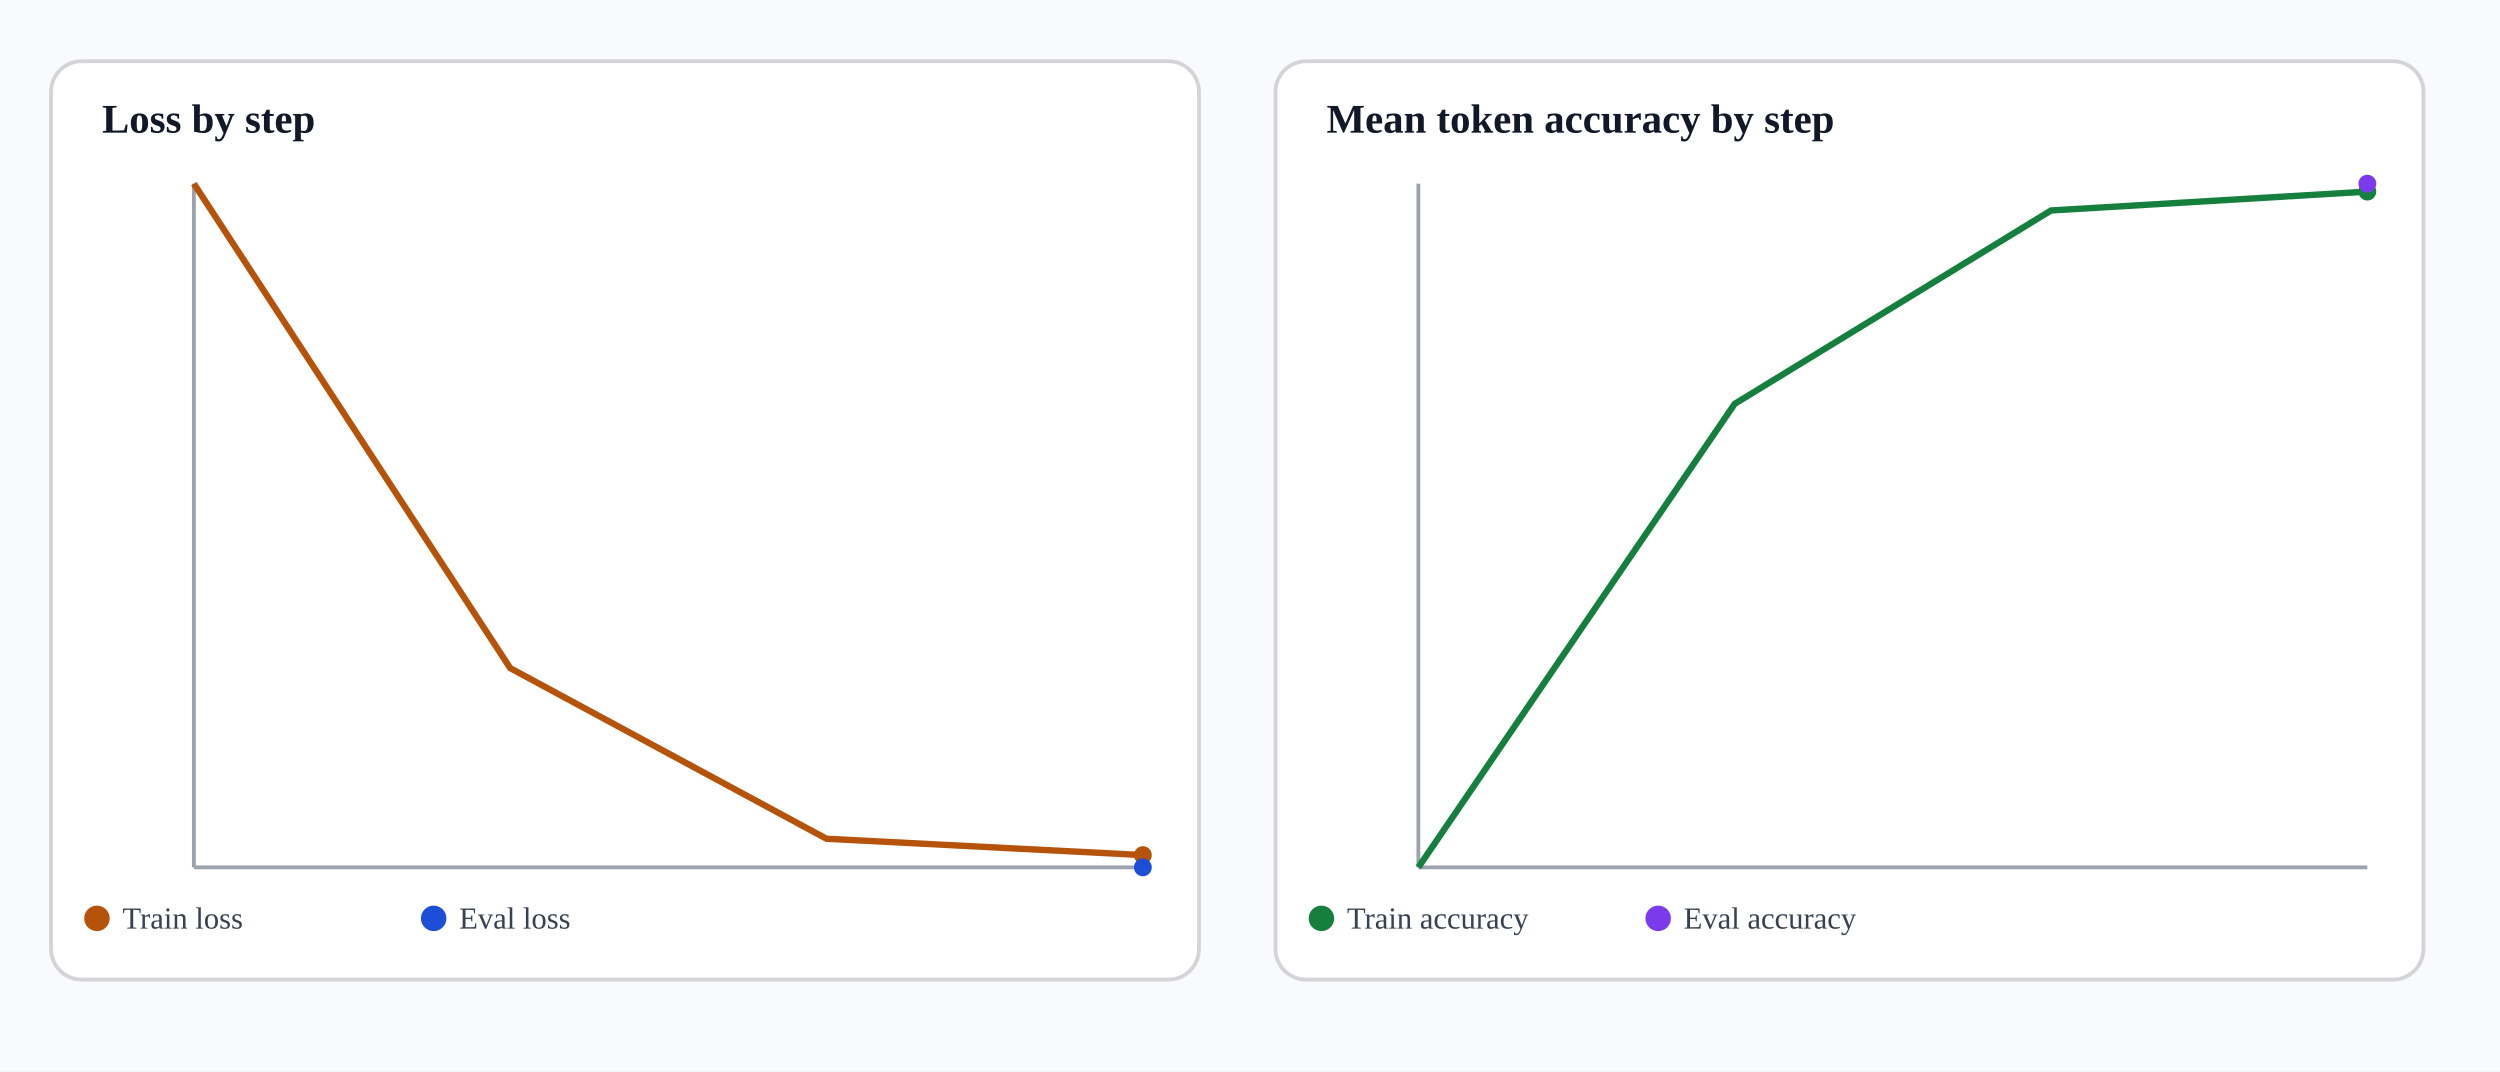
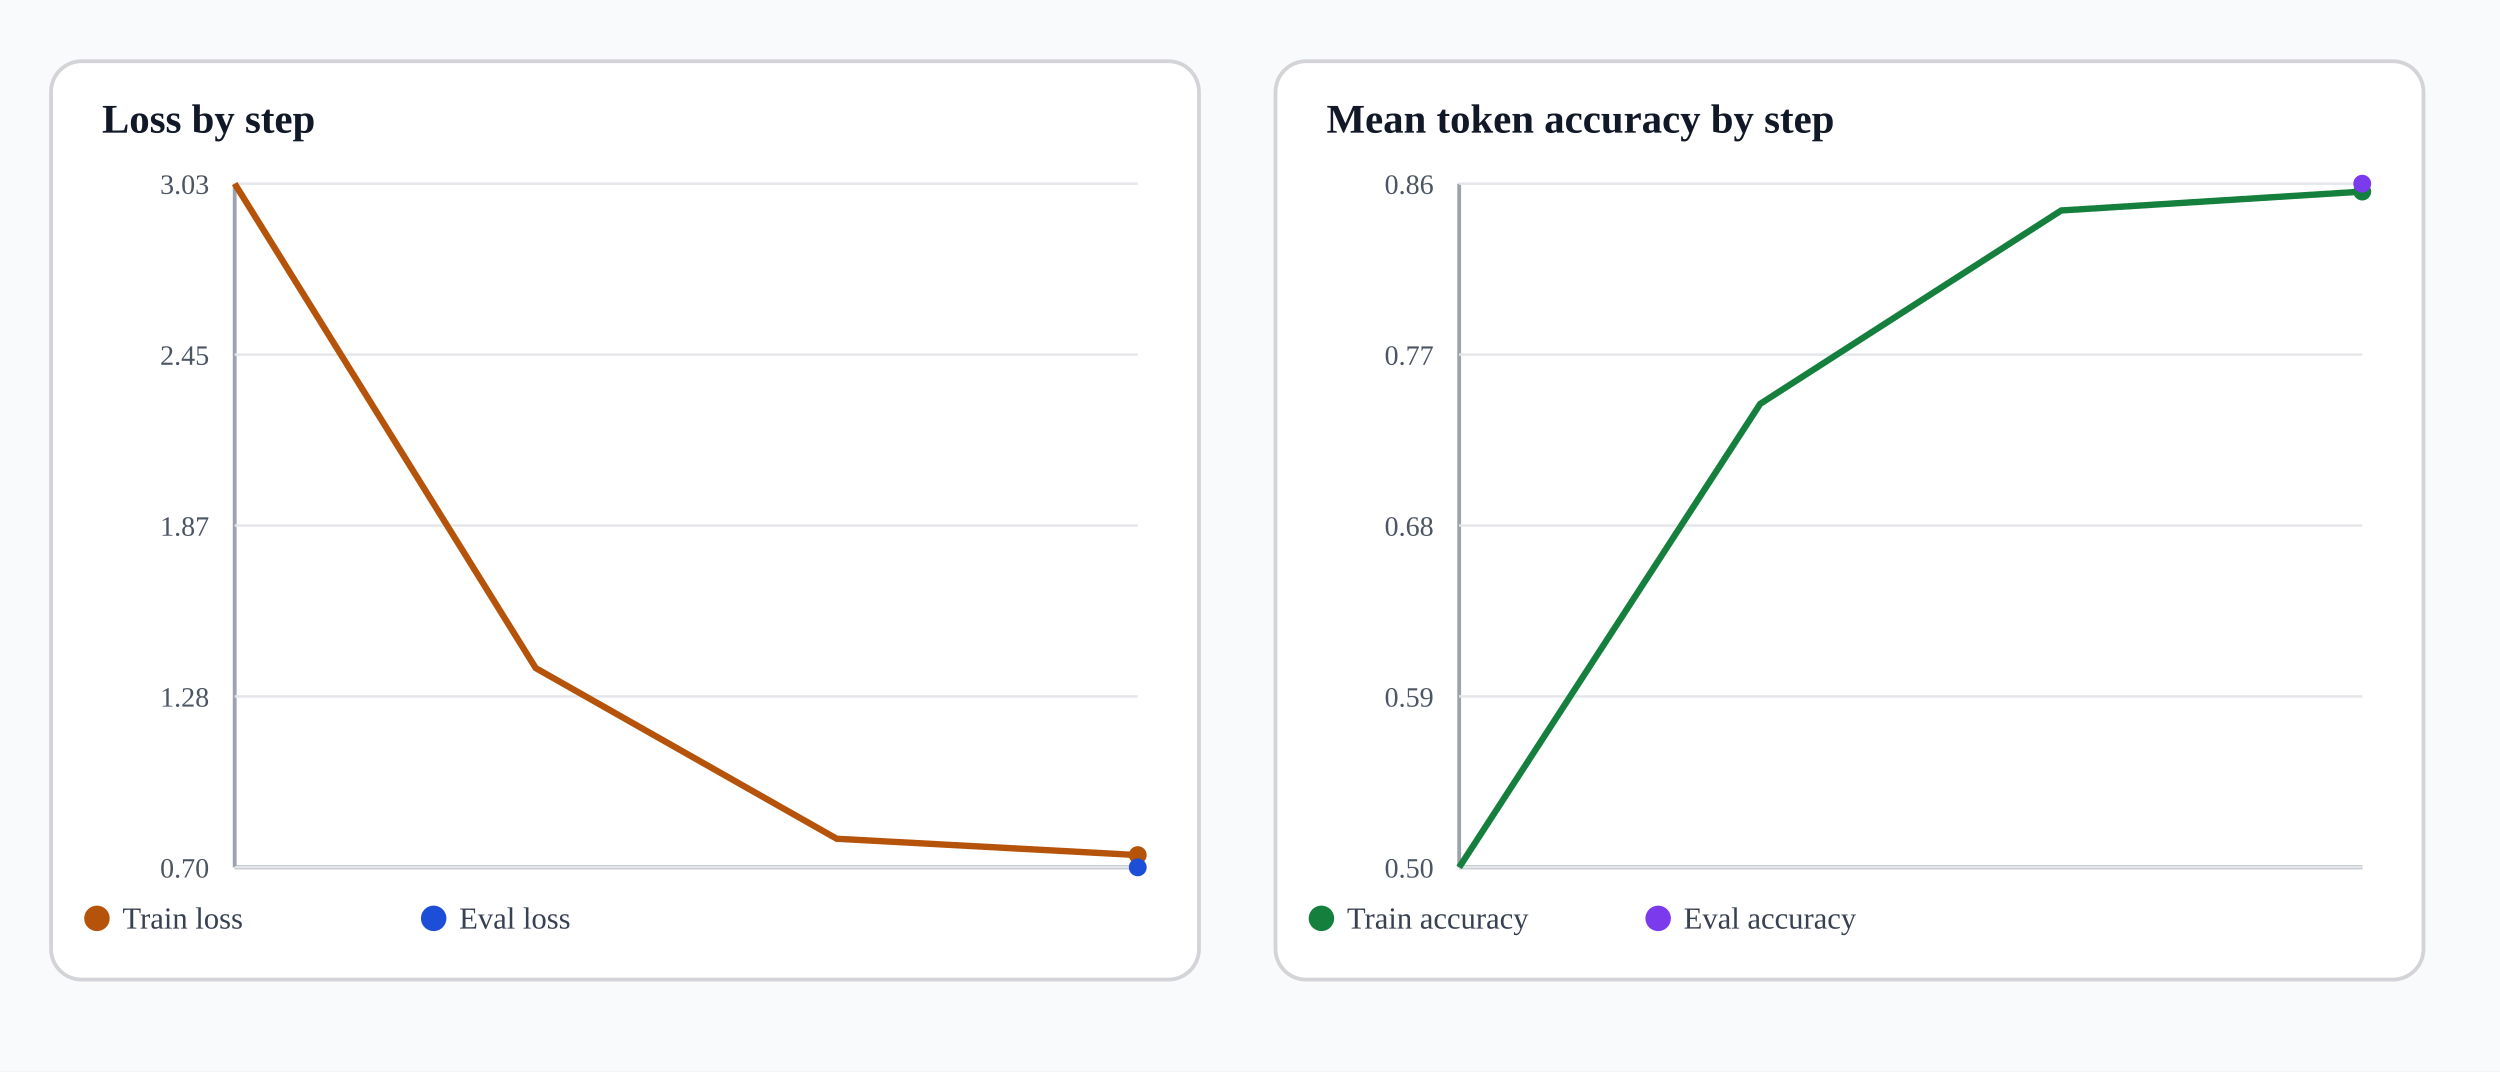
<svg xmlns="http://www.w3.org/2000/svg" width="980" height="420" viewBox="0 0 980 420" role="img" aria-label="Christian virtue training curves">
  <rect x="0" y="0" width="980" height="420" fill="#f8fafc" />
  <g transform="translate(20.0,24.0)">
    <rect x="0" y="0" width="450.0" height="360.0" fill="white" stroke="#d4d4d8" stroke-width="1.5" rx="12" />
    <text x="20" y="28" font-size="16" font-weight="700" fill="#111827">Loss by step</text>
-     <line x1="56.0" y1="48.0" x2="56.0" y2="316.0" stroke="#9ca3af" stroke-width="1.5" />
-     <line x1="56.0" y1="316.0" x2="428.0" y2="316.0" stroke="#9ca3af" stroke-width="1.5" />
-     <polyline fill="none" stroke="#b45309" stroke-width="2.5" points="56.0,48.0 180.0,237.9 304.0,304.8 428.0,311.2" />
-     <circle cx="428.0" cy="311.2" r="3.5" fill="#b45309" />
-     <polyline fill="none" stroke="#1d4ed8" stroke-width="2.5" points="428.0,316.0 428.0,316.0" />
-     <circle cx="428.0" cy="316.0" r="3.5" fill="#1d4ed8" />
+     <line x1="72.0" y1="48.0" x2="72.0" y2="316.0" stroke="#9ca3af" stroke-width="1.5" />
+     <line x1="72.0" y1="316.0" x2="426.0" y2="316.0" stroke="#9ca3af" stroke-width="1.5" />
+     <line x1="72.0" y1="316.0" x2="426.0" y2="316.0" stroke="#e5e7eb" stroke-width="1" />
+     <text x="62.0" y="320.0" font-size="11" text-anchor="end" fill="#4b5563">0.70</text>
+     <line x1="72.0" y1="249.0" x2="426.0" y2="249.0" stroke="#e5e7eb" stroke-width="1" />
+     <text x="62.0" y="253.0" font-size="11" text-anchor="end" fill="#4b5563">1.28</text>
+     <line x1="72.0" y1="182.0" x2="426.0" y2="182.0" stroke="#e5e7eb" stroke-width="1" />
+     <text x="62.0" y="186.0" font-size="11" text-anchor="end" fill="#4b5563">1.87</text>
+     <line x1="72.0" y1="115.0" x2="426.0" y2="115.0" stroke="#e5e7eb" stroke-width="1" />
+     <text x="62.0" y="119.0" font-size="11" text-anchor="end" fill="#4b5563">2.45</text>
+     <line x1="72.0" y1="48.0" x2="426.0" y2="48.0" stroke="#e5e7eb" stroke-width="1" />
+     <text x="62.0" y="52.0" font-size="11" text-anchor="end" fill="#4b5563">3.03</text>
+     <polyline fill="none" stroke="#b45309" stroke-width="2.5" points="72.0,48.0 190.0,237.9 308.0,304.8 426.0,311.2" />
+     <circle cx="426.0" cy="311.2" r="3.5" fill="#b45309" />
+     <polyline fill="none" stroke="#1d4ed8" stroke-width="2.5" points="426.0,316.0 426.0,316.0" />
+     <circle cx="426.0" cy="316.0" r="3.5" fill="#1d4ed8" />
    <circle cx="18.0" cy="336.0" r="5" fill="#b45309" />
    <text x="28.0" y="340.0" font-size="12" fill="#374151">Train loss</text>
    <circle cx="150.0" cy="336.0" r="5" fill="#1d4ed8" />
    <text x="160.0" y="340.0" font-size="12" fill="#374151">Eval loss</text>
  </g>
  <g transform="translate(500.0,24.0)">
    <rect x="0" y="0" width="450.0" height="360.0" fill="white" stroke="#d4d4d8" stroke-width="1.5" rx="12" />
    <text x="20" y="28" font-size="16" font-weight="700" fill="#111827">Mean token accuracy by step</text>
-     <line x1="56.0" y1="48.0" x2="56.0" y2="316.0" stroke="#9ca3af" stroke-width="1.5" />
-     <line x1="56.0" y1="316.0" x2="428.0" y2="316.0" stroke="#9ca3af" stroke-width="1.5" />
-     <polyline fill="none" stroke="#15803d" stroke-width="2.5" points="56.0,316.0 180.0,134.3 304.0,58.5 428.0,51.1" />
-     <circle cx="428.0" cy="51.1" r="3.5" fill="#15803d" />
-     <polyline fill="none" stroke="#7c3aed" stroke-width="2.5" points="428.0,48.0 428.0,48.0" />
-     <circle cx="428.0" cy="48.0" r="3.5" fill="#7c3aed" />
+     <line x1="72.0" y1="48.0" x2="72.0" y2="316.0" stroke="#9ca3af" stroke-width="1.5" />
+     <line x1="72.0" y1="316.0" x2="426.0" y2="316.0" stroke="#9ca3af" stroke-width="1.5" />
+     <line x1="72.0" y1="316.0" x2="426.0" y2="316.0" stroke="#e5e7eb" stroke-width="1" />
+     <text x="62.0" y="320.0" font-size="11" text-anchor="end" fill="#4b5563">0.50</text>
+     <line x1="72.0" y1="249.0" x2="426.0" y2="249.0" stroke="#e5e7eb" stroke-width="1" />
+     <text x="62.0" y="253.0" font-size="11" text-anchor="end" fill="#4b5563">0.59</text>
+     <line x1="72.0" y1="182.0" x2="426.0" y2="182.0" stroke="#e5e7eb" stroke-width="1" />
+     <text x="62.0" y="186.0" font-size="11" text-anchor="end" fill="#4b5563">0.68</text>
+     <line x1="72.0" y1="115.0" x2="426.0" y2="115.0" stroke="#e5e7eb" stroke-width="1" />
+     <text x="62.0" y="119.0" font-size="11" text-anchor="end" fill="#4b5563">0.77</text>
+     <line x1="72.0" y1="48.0" x2="426.0" y2="48.0" stroke="#e5e7eb" stroke-width="1" />
+     <text x="62.0" y="52.0" font-size="11" text-anchor="end" fill="#4b5563">0.86</text>
+     <polyline fill="none" stroke="#15803d" stroke-width="2.5" points="72.0,316.0 190.0,134.3 308.0,58.5 426.0,51.1" />
+     <circle cx="426.0" cy="51.1" r="3.5" fill="#15803d" />
+     <polyline fill="none" stroke="#7c3aed" stroke-width="2.5" points="426.0,48.0 426.0,48.0" />
+     <circle cx="426.0" cy="48.0" r="3.5" fill="#7c3aed" />
    <circle cx="18.0" cy="336.0" r="5" fill="#15803d" />
    <text x="28.0" y="340.0" font-size="12" fill="#374151">Train accuracy</text>
    <circle cx="150.0" cy="336.0" r="5" fill="#7c3aed" />
    <text x="160.0" y="340.0" font-size="12" fill="#374151">Eval accuracy</text>
  </g>
</svg>
